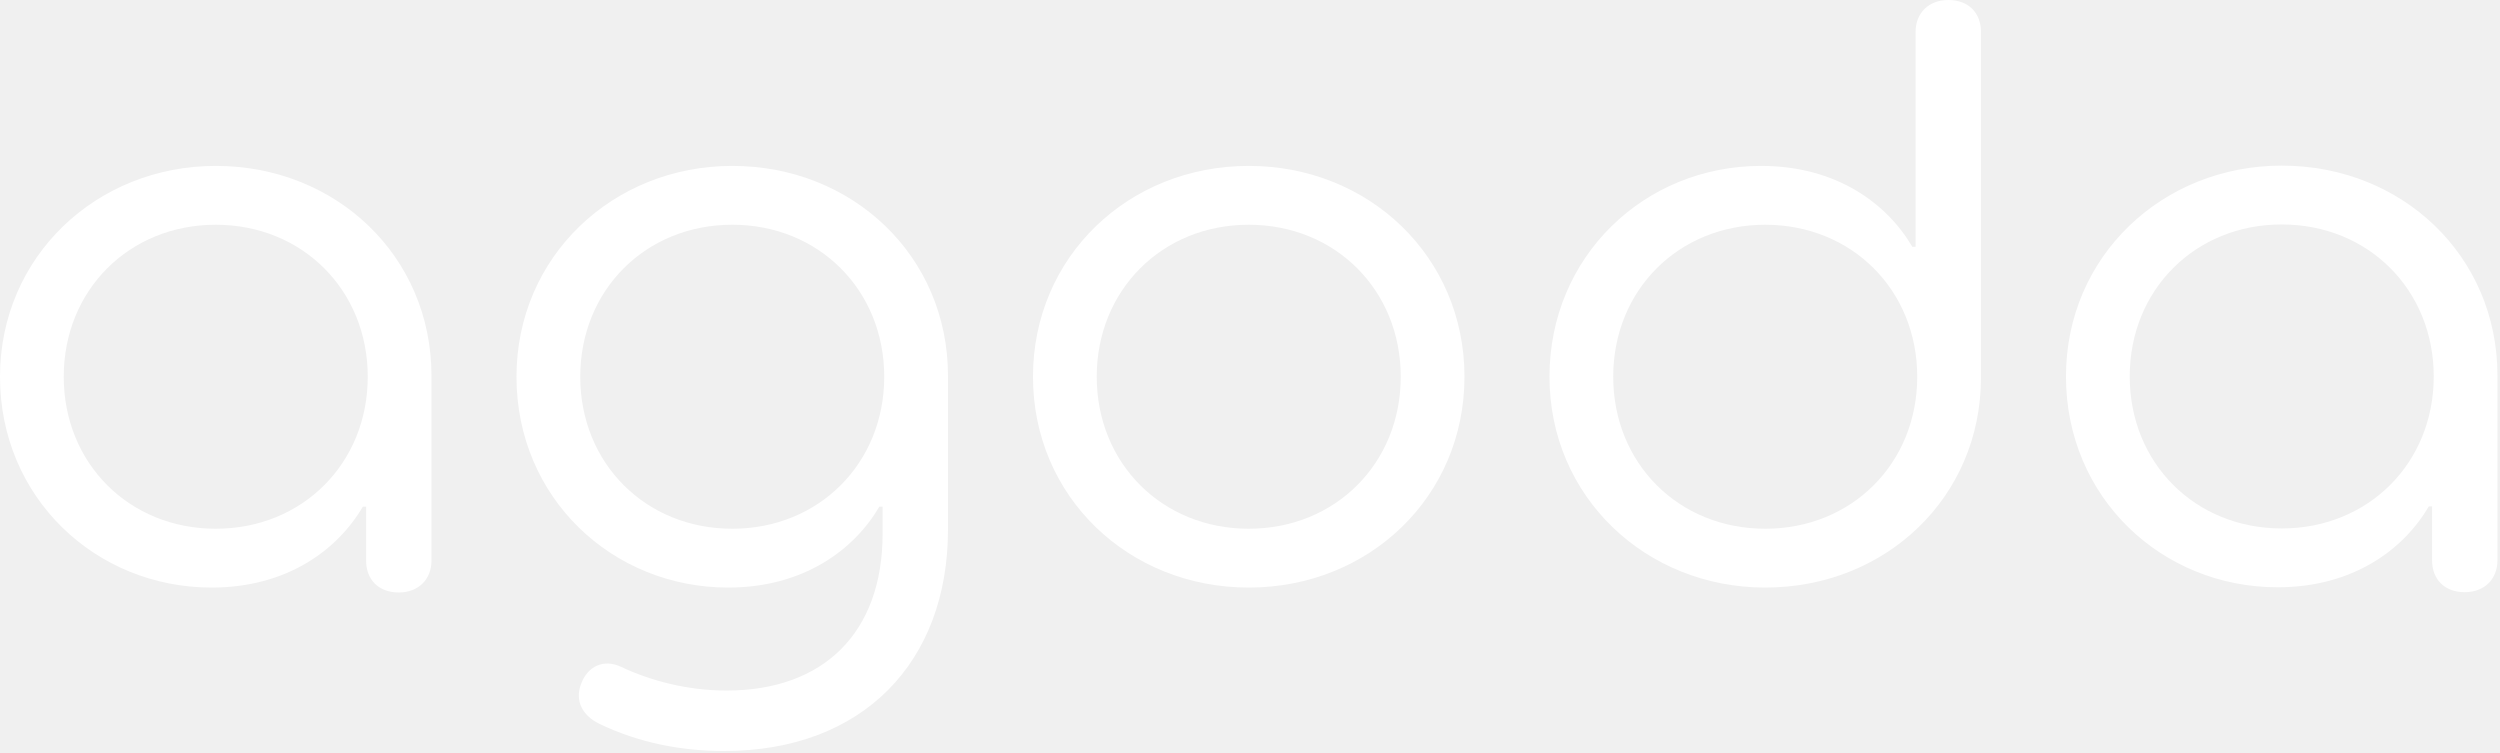
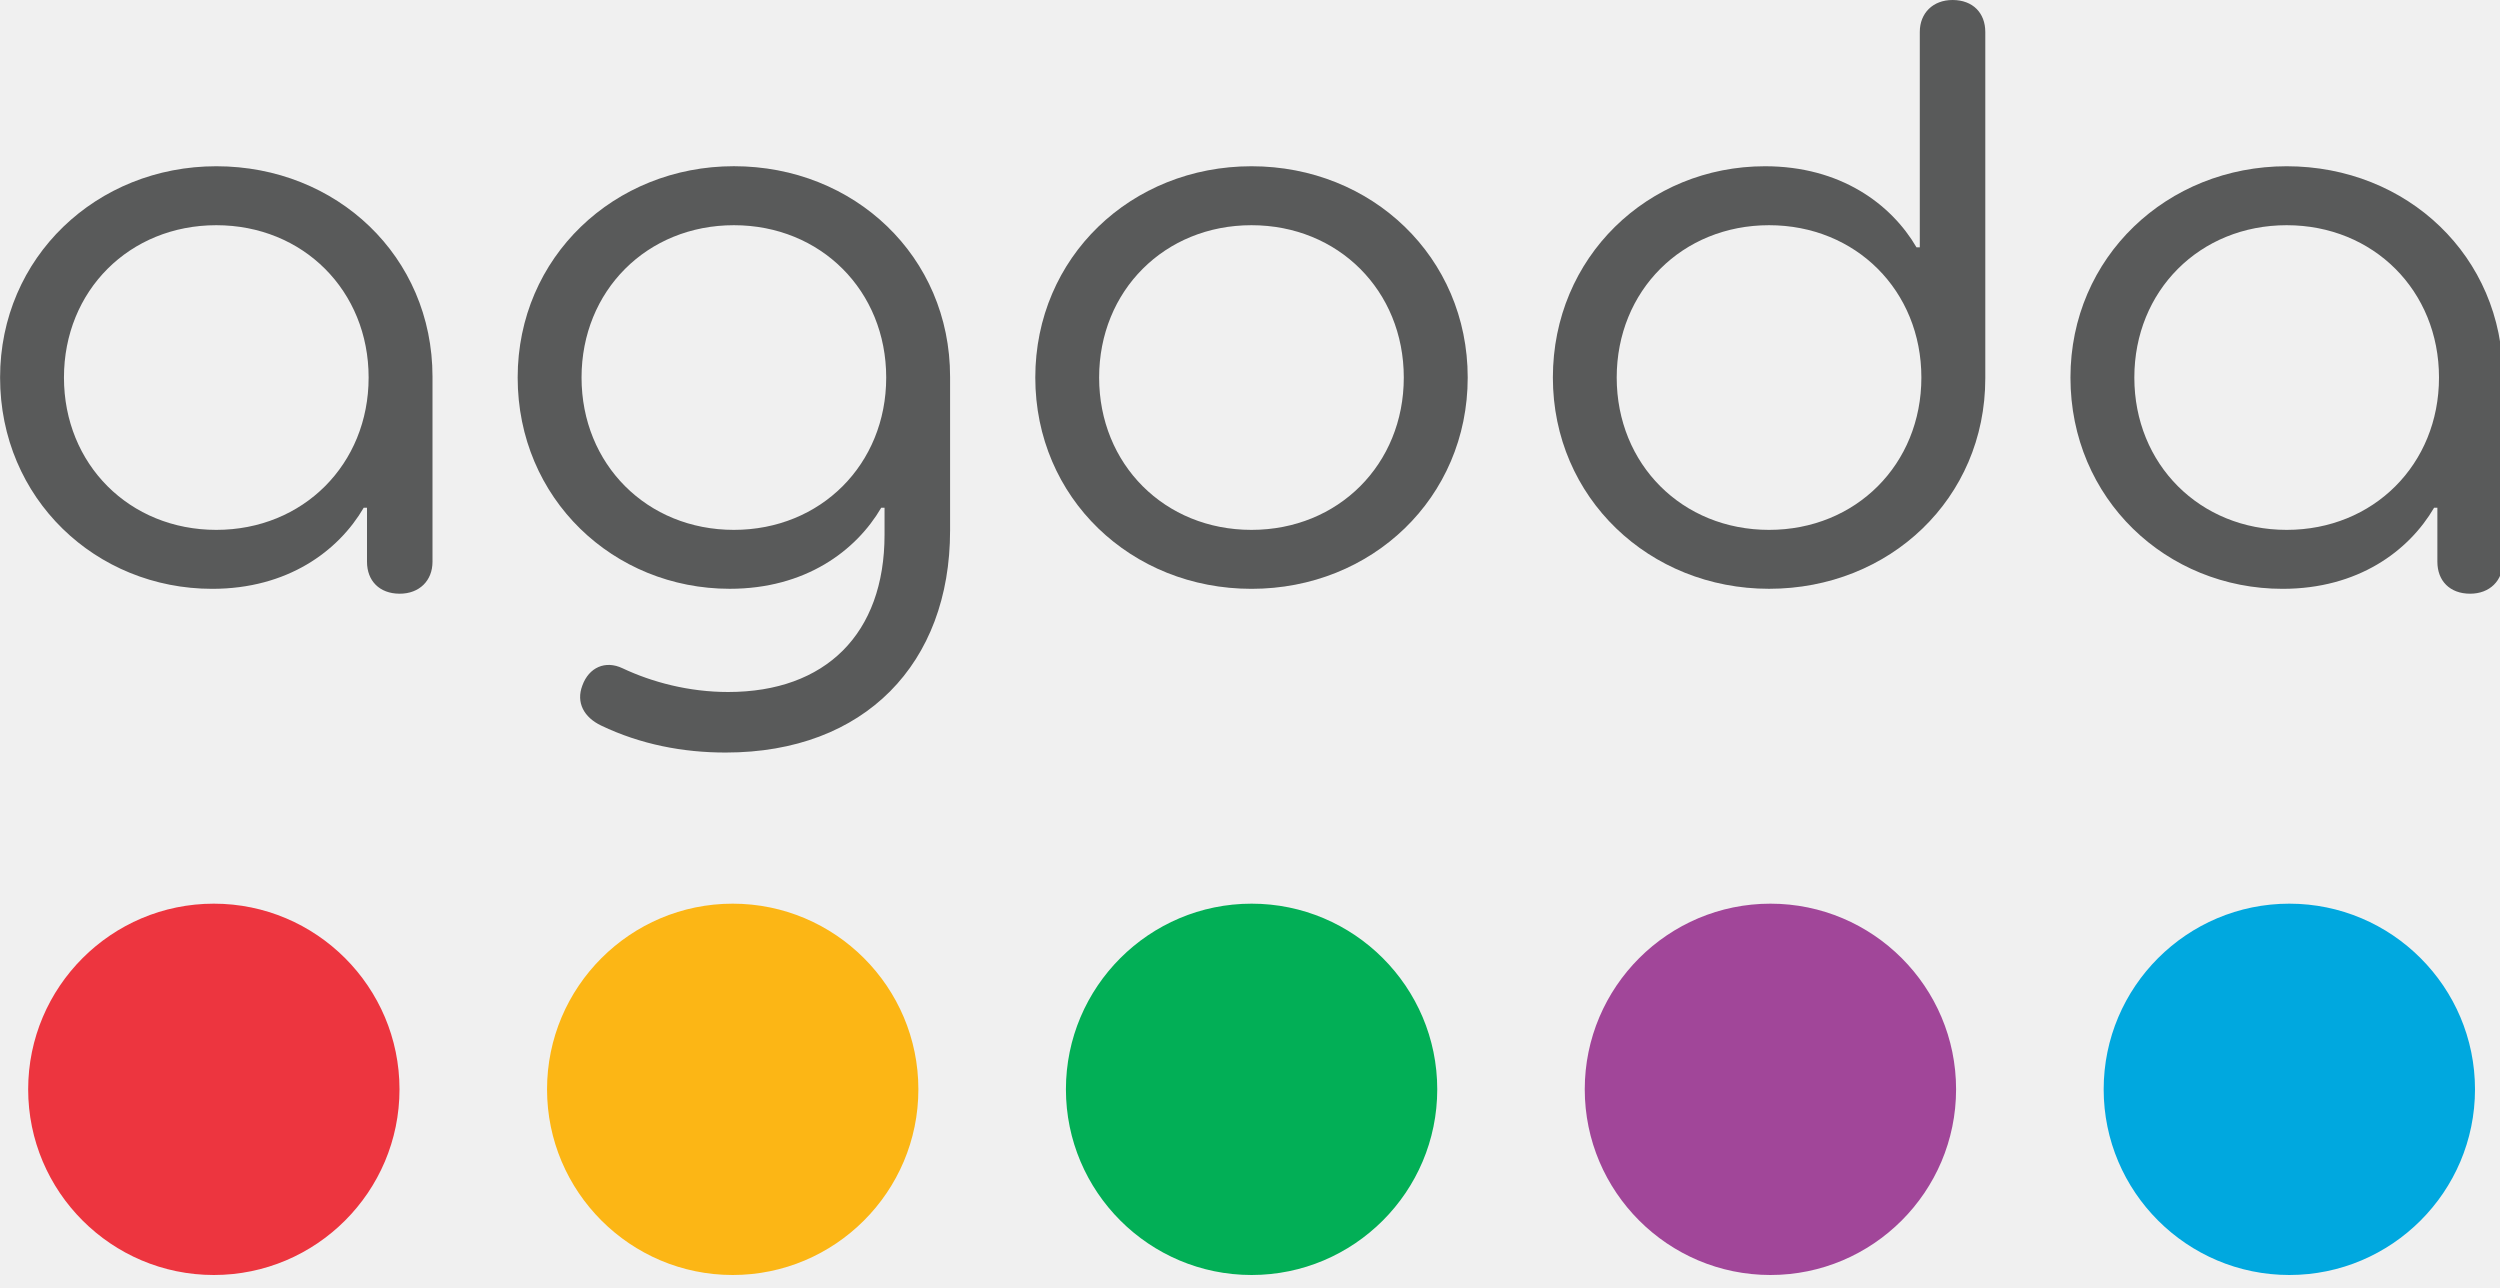
- <svg xmlns="http://www.w3.org/2000/svg" width="100%" height="100%" viewBox="0 0 877 264" version="1.1" xml:space="preserve" style="fill-rule:evenodd;clip-rule:evenodd;stroke-linejoin:round;stroke-miterlimit:2;">
-   <g transform="matrix(1,0,0,1,-858,-1140.99)">
-     <g transform="matrix(4.16667,0,0,4.16667,0,0)">
-       <g transform="matrix(1,0,0,1,205.92,305.968)">
-         <path d="M0,-0.412C0,-10.526 8.119,-18.163 18.164,-18.163C28.277,-18.163 36.327,-10.595 36.327,-0.481L36.327,15.068C36.327,16.65 35.227,17.751 33.575,17.751C31.855,17.751 30.823,16.65 30.823,15.068L30.823,10.527L30.548,10.527C28.415,14.174 24.149,17.338 17.819,17.338C8.05,17.338 0,9.771 0,-0.412M30.961,-0.412C30.961,-7.705 25.456,-13.209 18.164,-13.209C10.87,-13.209 5.366,-7.705 5.366,-0.412C5.366,6.881 10.87,12.385 18.164,12.385C25.456,12.385 30.961,6.881 30.961,-0.412" style="fill:#fff;fill-rule:nonzero;" />
-       </g>
-       <g transform="matrix(1,0,0,1,256.423,290.075)">
-         <path d="M0,44.722C-1.445,44.034 -2.133,42.794 -1.583,41.35C-1.032,39.836 0.344,39.218 1.788,39.906C4.266,41.075 7.361,41.901 10.664,41.901C18.852,41.901 23.805,37.016 23.805,28.691L23.805,26.42L23.53,26.42C21.396,30.067 17.132,33.231 10.801,33.231C1.031,33.231 -7.019,25.663 -7.019,15.481C-7.019,5.367 1.101,-2.27 11.146,-2.27C21.26,-2.27 29.31,5.298 29.31,15.411L29.31,28.346C29.31,39.493 22.153,46.992 10.457,46.992C6.88,46.992 3.302,46.304 0,44.722M23.942,15.481C23.942,8.188 18.438,2.683 11.146,2.683C3.853,2.683 -1.651,8.188 -1.651,15.481C-1.651,22.774 3.853,28.278 11.146,28.278C18.438,28.278 23.942,22.774 23.942,15.481" style="fill:#fff;fill-rule:nonzero;" />
-       </g>
-       <g transform="matrix(1,0,0,1,292.889,305.555)">
-         <path d="M0,0.001C0,-10.113 8.051,-17.75 18.165,-17.75C28.278,-17.75 36.328,-10.113 36.328,0.001C36.328,10.114 28.278,17.751 18.165,17.751C8.051,17.751 0,10.114 0,0.001M30.962,0.001C30.962,-7.292 25.457,-12.796 18.165,-12.796C10.871,-12.796 5.367,-7.292 5.367,0.001C5.367,7.294 10.871,12.798 18.165,12.798C25.457,12.798 30.962,7.294 30.962,0.001" style="fill:#fff;fill-rule:nonzero;" />
-       </g>
-       <g transform="matrix(1,0,0,1,336.374,291.588)">
-         <path d="M0,13.968C0,3.854 7.98,-3.783 17.819,-3.783C24.149,-3.783 28.416,-0.618 30.548,3.029L30.823,3.029L30.823,-15.066C30.823,-16.649 31.924,-17.75 33.575,-17.75C35.296,-17.75 36.327,-16.649 36.327,-15.066L36.327,14.036C36.327,24.151 28.277,31.718 18.164,31.718C8.119,31.718 0,24.081 0,13.968M30.961,13.968C30.961,6.675 25.457,1.171 18.164,1.171C10.87,1.171 5.366,6.675 5.366,13.968C5.366,21.261 10.87,26.765 18.164,26.765C25.457,26.765 30.961,21.261 30.961,13.968" style="fill:#fff;fill-rule:nonzero;" />
-       </g>
-       <g transform="matrix(1,0,0,1,379.858,305.944)">
-         <path d="M0,-0.412C0,-10.526 8.119,-18.163 18.164,-18.163C28.278,-18.163 36.328,-10.595 36.328,-0.481L36.328,15.068C36.328,16.65 35.227,17.751 33.576,17.751C31.855,17.751 30.823,16.65 30.823,15.068L30.823,10.527L30.549,10.527C28.415,14.174 24.15,17.338 17.82,17.338C8.05,17.338 0,9.771 0,-0.412M30.962,-0.412C30.962,-7.705 25.457,-13.209 18.164,-13.209C10.871,-13.209 5.367,-7.705 5.367,-0.412C5.367,6.881 10.871,12.385 18.164,12.385C25.457,12.385 30.962,6.881 30.962,-0.412" style="fill:#fff;fill-rule:nonzero;" />
-       </g>
-     </g>
+ <svg xmlns="http://www.w3.org/2000/svg" version="1.1" id="Layer_1" x="0px" y="0px" viewBox="0 0 600 309" style="enable-background:new 0 0 600 309;" xml:space="preserve">
+   <style type="text/css">
+ 	.st0{fill:#FCB615;}
+ 	.st1{fill:#ED353F;}
+ 	.st2{fill:#02AF56;}
+ 	.st3{fill:#00A8DF;}
+ 	.st4{fill:#A14699;}
+ 	.st5{fill:#595A5A;}
+ </style>
+   <g>
+     <path class="st0" d="M175.85,216.88c-24.57,0-44.56,19.99-44.56,44.56S151.28,306,175.85,306c24.57,0,44.56-19.99,44.56-44.56   S200.42,216.88,175.85,216.88" />
+     <path class="st1" d="M51.32,216.88c-24.57,0-44.56,19.99-44.56,44.56S26.75,306,51.32,306c24.57,0,44.56-19.99,44.56-44.56   S75.89,216.88,51.32,216.88" />
+     <path class="st2" d="M300.38,216.88c-24.57,0-44.56,19.99-44.56,44.56S275.81,306,300.38,306c24.57,0,44.56-19.99,44.56-44.56   S324.95,216.88,300.38,216.88" />
+     <path class="st3" d="M549.44,216.88c-24.57,0-44.56,19.99-44.56,44.56S524.87,306,549.44,306c24.57,0,44.56-19.99,44.56-44.56   S574.01,216.88,549.44,216.88" />
+     <path class="st4" d="M424.91,216.88c-24.57,0-44.57,19.99-44.57,44.56c0,24.57,19.99,44.56,44.56,44.56   c24.57,0,44.56-19.99,44.56-44.56C469.47,236.87,449.49,216.88,424.91,216.88" />
+     <path class="st5" d="M88.47,90.61c0-20.84-15.72-36.56-36.56-36.56c-20.84,0-36.56,15.72-36.56,36.56   c0,20.83,15.72,36.56,36.56,36.56C72.74,127.17,88.47,111.44,88.47,90.61 M0.02,90.61c0-28.89,23.19-50.71,51.89-50.71   c28.89,0,51.89,21.62,51.89,50.51v44.42c0,4.52-3.15,7.66-7.86,7.66c-4.91,0-7.86-3.14-7.86-7.66v-12.97h-0.79   c-6.09,10.42-18.28,19.46-36.36,19.46C23.02,141.32,0.02,119.7,0.02,90.61" />
+     <path class="st5" d="M212.69,90.61c0-20.84-15.72-36.56-36.56-36.56s-36.56,15.72-36.56,36.56c0,20.83,15.72,36.56,36.56,36.56   S212.69,111.44,212.69,90.61 M144.29,174.14c-4.13-1.97-6.09-5.51-4.52-9.63c1.57-4.33,5.5-6.09,9.63-4.13   c7.08,3.34,15.92,5.7,25.35,5.7c23.39,0,37.54-13.96,37.54-37.74v-6.49h-0.79c-6.09,10.42-18.28,19.46-36.36,19.46   c-27.91,0-50.9-21.62-50.9-50.71c0-28.89,23.19-50.71,51.89-50.71c28.89,0,51.89,21.62,51.89,50.51v36.95   c0,31.84-20.44,53.26-53.85,53.26C163.95,180.62,153.73,178.66,144.29,174.14" />
+     <path class="st5" d="M336.91,90.61c0-20.84-15.72-36.56-36.56-36.56c-20.84,0-36.56,15.72-36.56,36.56   c0,20.83,15.72,36.56,36.56,36.56C321.19,127.17,336.91,111.44,336.91,90.61 M248.47,90.61c0-28.89,23-50.71,51.89-50.71   c28.89,0,51.89,21.81,51.89,50.71c0,28.89-23,50.71-51.89,50.71C271.46,141.32,248.47,119.5,248.47,90.61" />
+     <path class="st5" d="M461.13,90.61c0-20.84-15.72-36.56-36.56-36.56c-20.84,0-36.56,15.72-36.56,36.56   c0,20.83,15.72,36.56,36.56,36.56C445.41,127.17,461.13,111.44,461.13,90.61 M372.69,90.61c0-28.89,22.8-50.71,50.91-50.71   c18.08,0,30.27,9.04,36.36,19.46h0.79V7.67c0-4.52,3.15-7.67,7.86-7.67c4.91,0,7.86,3.15,7.86,7.67V90.8   c0,28.89-23,50.51-51.89,50.51C395.88,141.32,372.69,119.5,372.69,90.61" />
+     <path class="st5" d="M585.36,90.61c0-20.84-15.72-36.56-36.56-36.56c-20.84,0-36.56,15.72-36.56,36.56   c0,20.83,15.72,36.56,36.56,36.56C569.63,127.17,585.36,111.44,585.36,90.61 M496.91,90.61c0-28.89,23.19-50.71,51.89-50.71   c28.89,0,51.89,21.62,51.89,50.51v44.42c0,4.52-3.15,7.66-7.86,7.66c-4.91,0-7.86-3.14-7.86-7.66v-12.97h-0.79   c-6.09,10.42-18.28,19.46-36.36,19.46C519.91,141.32,496.91,119.7,496.91,90.61" />
  </g>
</svg>
